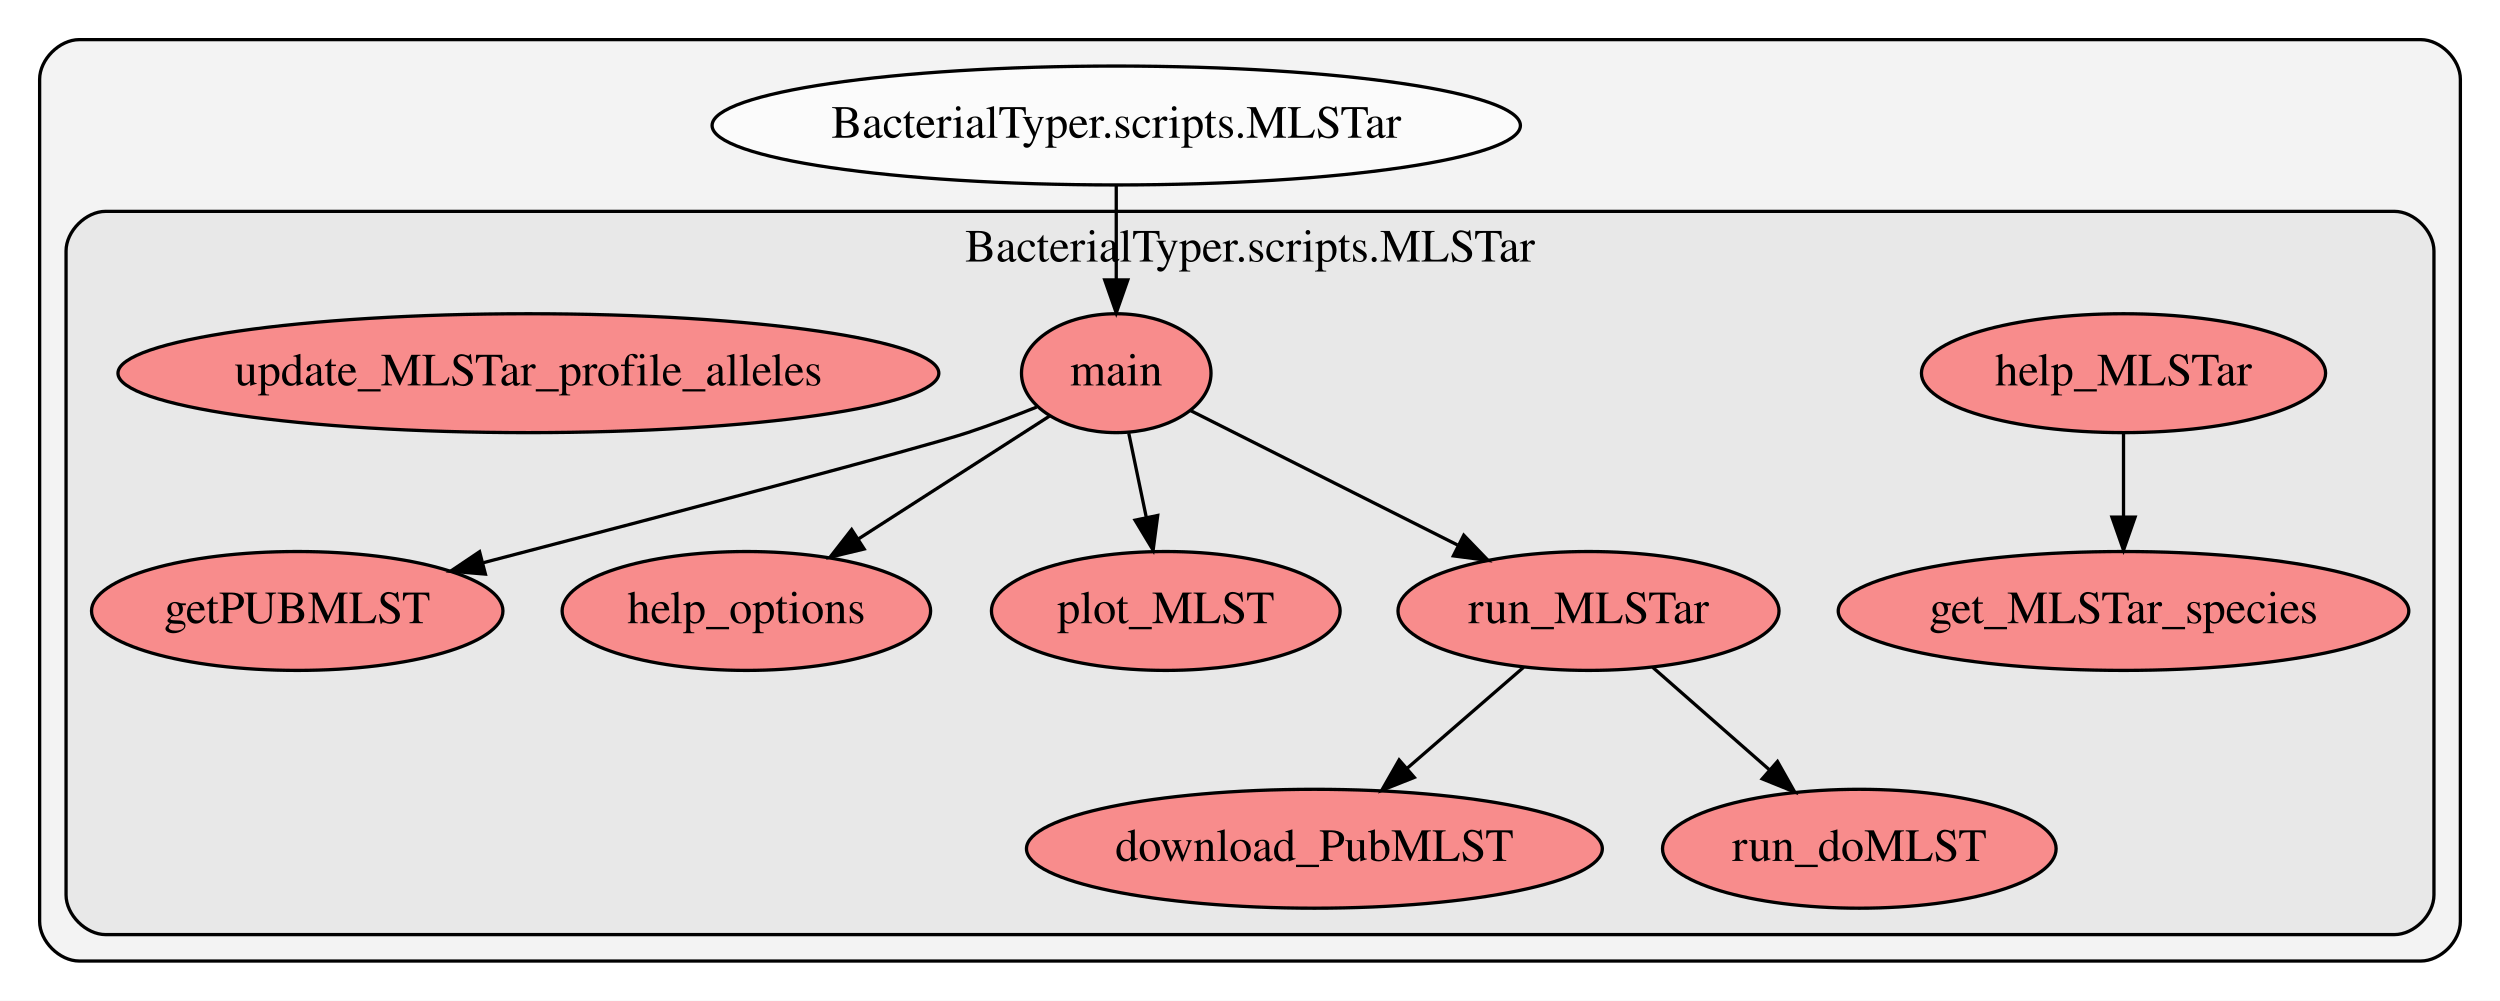
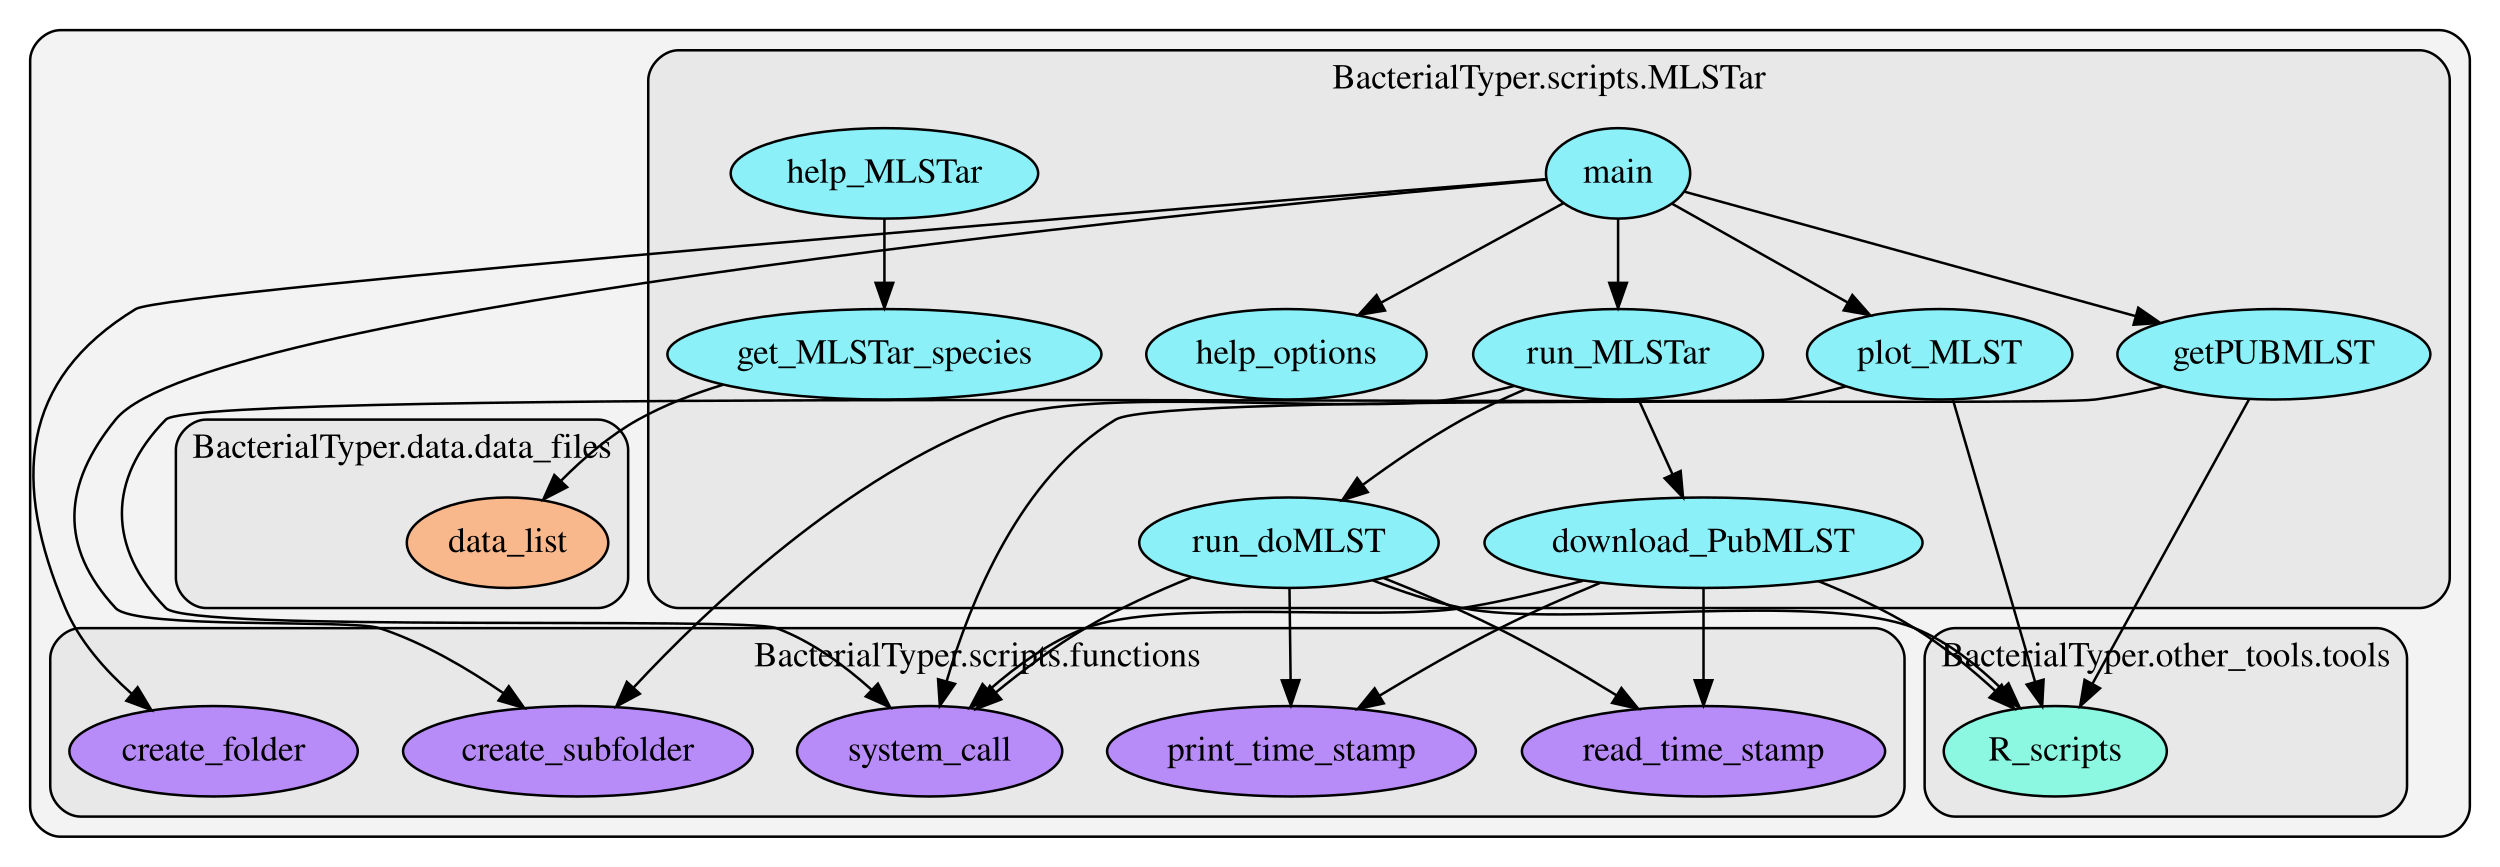
- <svg xmlns="http://www.w3.org/2000/svg" width="757pt" height="303pt" viewBox="0.00 0.00 757.00 303.00">
-   <g id="graph0" class="graph" transform="scale(1 1) rotate(0) translate(4 299)">
-     <polygon fill="#ffffff" stroke="transparent" points="-4,4 -4,-299 753,-299 753,4 -4,4" />
+ <svg xmlns="http://www.w3.org/2000/svg" width="995pt" height="345pt" viewBox="0.00 0.00 995.00 345.00">
+   <g id="graph0" class="graph" transform="scale(1 1) rotate(0) translate(4 341)">
+     <polygon fill="#ffffff" stroke="transparent" points="-4,4 -4,-341 991,-341 991,4 -4,4" />
    <g id="clust1" class="cluster">
-       <path fill="#808080" fill-opacity="0.094" stroke="#000000" d="M20,-8C20,-8 729,-8 729,-8 735,-8 741,-14 741,-20 741,-20 741,-275 741,-275 741,-281 735,-287 729,-287 729,-287 20,-287 20,-287 14,-287 8,-281 8,-275 8,-275 8,-20 8,-20 8,-14 14,-8 20,-8" />
+       <path fill="#808080" fill-opacity="0.094" stroke="#000000" d="M20,-8C20,-8 967,-8 967,-8 973,-8 979,-14 979,-20 979,-20 979,-317 979,-317 979,-323 973,-329 967,-329 967,-329 20,-329 20,-329 14,-329 8,-323 8,-317 8,-317 8,-20 8,-20 8,-14 14,-8 20,-8" />
    </g>
    <g id="clust2" class="cluster">
-       <path fill="#808080" fill-opacity="0.094" stroke="#000000" d="M28,-16C28,-16 721,-16 721,-16 727,-16 733,-22 733,-28 733,-28 733,-223 733,-223 733,-229 727,-235 721,-235 721,-235 28,-235 28,-235 22,-235 16,-229 16,-223 16,-223 16,-28 16,-28 16,-22 22,-16 28,-16" />
-       <text text-anchor="middle" x="374.5" y="-219.8" font-family="Times,serif" font-size="14.00" fill="#000000">BacterialTyper.scripts.MLSTar</text>
+       <path fill="#808080" fill-opacity="0.094" stroke="#000000" d="M78,-99C78,-99 234,-99 234,-99 240,-99 246,-105 246,-111 246,-111 246,-162 246,-162 246,-168 240,-174 234,-174 234,-174 78,-174 78,-174 72,-174 66,-168 66,-162 66,-162 66,-111 66,-111 66,-105 72,-99 78,-99" />
+       <text text-anchor="middle" x="156" y="-158.8" font-family="Times,serif" font-size="14.00" fill="#000000">BacterialTyper.data.data_files</text>
+     </g>
+     <g id="clust3" class="cluster">
+       <path fill="#808080" fill-opacity="0.094" stroke="#000000" d="M774,-16C774,-16 942,-16 942,-16 948,-16 954,-22 954,-28 954,-28 954,-79 954,-79 954,-85 948,-91 942,-91 942,-91 774,-91 774,-91 768,-91 762,-85 762,-79 762,-79 762,-28 762,-28 762,-22 768,-16 774,-16" />
+       <text text-anchor="middle" x="858" y="-75.8" font-family="Times,serif" font-size="14.00" fill="#000000">BacterialTyper.other_tools.tools</text>
+     </g>
+     <g id="clust4" class="cluster">
+       <path fill="#808080" fill-opacity="0.094" stroke="#000000" d="M266,-99C266,-99 959,-99 959,-99 965,-99 971,-105 971,-111 971,-111 971,-309 971,-309 971,-315 965,-321 959,-321 959,-321 266,-321 266,-321 260,-321 254,-315 254,-309 254,-309 254,-111 254,-111 254,-105 260,-99 266,-99" />
+       <text text-anchor="middle" x="612.5" y="-305.8" font-family="Times,serif" font-size="14.00" fill="#000000">BacterialTyper.scripts.MLSTar</text>
+     </g>
+     <g id="clust5" class="cluster">
+       <path fill="#808080" fill-opacity="0.094" stroke="#000000" d="M28,-16C28,-16 742,-16 742,-16 748,-16 754,-22 754,-28 754,-28 754,-79 754,-79 754,-85 748,-91 742,-91 742,-91 28,-91 28,-91 22,-91 16,-85 16,-79 16,-79 16,-28 16,-28 16,-22 22,-16 28,-16" />
+       <text text-anchor="middle" x="385" y="-75.8" font-family="Times,serif" font-size="14.00" fill="#000000">BacterialTyper.scripts.functions</text>
    </g>
    <g id="node1" class="node">
-       <ellipse fill="#ffffff" fill-opacity="0.698" stroke="#000000" cx="334" cy="-261" rx="122.379" ry="18" />
-       <text text-anchor="middle" x="334" y="-257.3" font-family="Times,serif" font-size="14.00" fill="#000000">BacterialTyper.scripts.MLSTar</text>
+       <ellipse fill="#ffa365" fill-opacity="0.698" stroke="#000000" cx="198" cy="-125" rx="40.094" ry="18" />
+       <text text-anchor="middle" x="198" y="-121.3" font-family="Times,serif" font-size="14.00" fill="#000000">data_list</text>
+     </g>
+     <g id="node2" class="node">
+       <ellipse fill="#65ffe0" fill-opacity="0.698" stroke="#000000" cx="814" cy="-42" rx="44.393" ry="18" />
+       <text text-anchor="middle" x="814" y="-38.3" font-family="Times,serif" font-size="14.00" fill="#000000">R_scripts</text>
+     </g>
+     <g id="node3" class="node">
+       <ellipse fill="#65f4ff" fill-opacity="0.698" stroke="#000000" cx="674" cy="-125" rx="87.185" ry="18" />
+       <text text-anchor="middle" x="674" y="-121.3" font-family="Times,serif" font-size="14.00" fill="#000000">download_PubMLST</text>
+     </g>
+     <g id="edge14" class="edge">
+       <path fill="none" stroke="#000000" d="M719.813,-109.666C732.599,-104.542 746.21,-98.257 758,-91 769.346,-84.017 780.638,-74.709 790.078,-66.081" />
+       <polygon fill="#000000" stroke="#000000" points="792.653,-68.465 797.534,-59.061 787.854,-63.368 792.653,-68.465" />
+     </g>
+     <g id="node14" class="node">
+       <ellipse fill="#a365ff" fill-opacity="0.698" stroke="#000000" cx="510" cy="-42" rx="73.387" ry="18" />
+       <text text-anchor="middle" x="510" y="-38.3" font-family="Times,serif" font-size="14.00" fill="#000000">print_time_stamp</text>
+     </g>
+     <g id="edge17" class="edge">
+       <path fill="none" stroke="#000000" d="M632.719,-108.942C619.831,-103.592 605.675,-97.365 593,-91 576.901,-82.916 559.664,-72.966 545.093,-64.148" />
+       <polygon fill="#000000" stroke="#000000" points="546.756,-61.063 536.399,-58.831 543.104,-67.035 546.756,-61.063" />
+     </g>
+     <g id="node15" class="node">
+       <ellipse fill="#a365ff" fill-opacity="0.698" stroke="#000000" cx="674" cy="-42" rx="72.287" ry="18" />
+       <text text-anchor="middle" x="674" y="-38.3" font-family="Times,serif" font-size="14.00" fill="#000000">read_time_stamp</text>
+     </g>
+     <g id="edge15" class="edge">
+       <path fill="none" stroke="#000000" d="M674,-106.99C674,-96.296 674,-82.499 674,-70.371" />
+       <polygon fill="#000000" stroke="#000000" points="677.5,-70.261 674,-60.261 670.5,-70.261 677.5,-70.261" />
+     </g>
+     <g id="node16" class="node">
+       <ellipse fill="#a365ff" fill-opacity="0.698" stroke="#000000" cx="366" cy="-42" rx="52.791" ry="18" />
+       <text text-anchor="middle" x="366" y="-38.3" font-family="Times,serif" font-size="14.00" fill="#000000">system_call</text>
+     </g>
+     <g id="edge16" class="edge">
+       <path fill="none" stroke="#000000" d="M626.088,-109.891C610.861,-105.667 593.856,-101.541 578,-99 545.04,-93.719 459.229,-102.792 428,-91 413.885,-85.67 400.456,-75.878 389.729,-66.44" />
+       <polygon fill="#000000" stroke="#000000" points="391.803,-63.591 382.085,-59.372 387.051,-68.731 391.803,-63.591" />
+     </g>
+     <g id="node4" class="node">
+       <ellipse fill="#65f4ff" fill-opacity="0.698" stroke="#000000" cx="901" cy="-200" rx="62.289" ry="18" />
+       <text text-anchor="middle" x="901" y="-196.3" font-family="Times,serif" font-size="14.00" fill="#000000">getPUBMLST</text>
+     </g>
+     <g id="edge10" class="edge">
+       <path fill="none" stroke="#000000" d="M891.189,-182.183C875.981,-154.564 846.619,-101.239 828.817,-68.91" />
+       <polygon fill="#000000" stroke="#000000" points="831.798,-67.066 823.909,-59.995 825.666,-70.443 831.798,-67.066" />
+     </g>
+     <g id="edge11" class="edge">
+       <path fill="none" stroke="#000000" d="M856.992,-187.19C848.127,-185.079 838.821,-183.193 830,-182 808.524,-179.096 458.586,-185.145 440,-174 402.145,-151.3 382.105,-101.542 372.801,-70.019" />
+       <polygon fill="#000000" stroke="#000000" points="376.093,-68.793 370.047,-60.092 369.348,-70.664 376.093,-68.793" />
+     </g>
+     <g id="node5" class="node">
+       <ellipse fill="#65f4ff" fill-opacity="0.698" stroke="#000000" cx="348" cy="-200" rx="86.385" ry="18" />
+       <text text-anchor="middle" x="348" y="-196.3" font-family="Times,serif" font-size="14.00" fill="#000000">get_MLSTar_species</text>
+     </g>
+     <g id="edge9" class="edge">
+       <path fill="none" stroke="#000000" d="M283.737,-187.862C272.105,-184.312 260.384,-179.775 250,-174 238.764,-167.752 228.103,-158.532 219.393,-149.77" />
+       <polygon fill="#000000" stroke="#000000" points="221.7,-147.116 212.276,-142.274 216.624,-151.936 221.7,-147.116" />
+     </g>
+     <g id="node6" class="node">
+       <ellipse fill="#65f4ff" fill-opacity="0.698" stroke="#000000" cx="348" cy="-272" rx="61.189" ry="18" />
+       <text text-anchor="middle" x="348" y="-268.3" font-family="Times,serif" font-size="14.00" fill="#000000">help_MLSTar</text>
+     </g>
+     <g id="edge1" class="edge">
+       <path fill="none" stroke="#000000" d="M348,-253.831C348,-246.131 348,-236.974 348,-228.417" />
+       <polygon fill="#000000" stroke="#000000" points="351.5,-228.413 348,-218.413 344.5,-228.413 351.5,-228.413" />
    </g>
    <g id="node7" class="node">
-       <ellipse fill="#ff6565" fill-opacity="0.698" stroke="#000000" cx="334" cy="-186" rx="28.695" ry="18" />
-       <text text-anchor="middle" x="334" y="-182.3" font-family="Times,serif" font-size="14.00" fill="#000000">main</text>
+       <ellipse fill="#65f4ff" fill-opacity="0.698" stroke="#000000" cx="508" cy="-200" rx="55.79" ry="18" />
+       <text text-anchor="middle" x="508" y="-196.3" font-family="Times,serif" font-size="14.00" fill="#000000">help_options</text>
    </g>
-     <g id="edge1" class="edge">
-       <path fill="none" stroke="#000000" d="M334,-242.845C334,-234.34 334,-224.008 334,-214.496" />
-       <polygon fill="#000000" stroke="#000000" points="337.5,-214.248 334,-204.248 330.5,-214.248 337.5,-214.248" />
+     <g id="node8" class="node">
+       <ellipse fill="#65f4ff" fill-opacity="0.698" stroke="#000000" cx="640" cy="-272" rx="28.695" ry="18" />
+       <text text-anchor="middle" x="640" y="-268.3" font-family="Times,serif" font-size="14.00" fill="#000000">main</text>
    </g>
-     <g id="node2" class="node">
-       <ellipse fill="#ff6565" fill-opacity="0.698" stroke="#000000" cx="394" cy="-42" rx="87.185" ry="18" />
-       <text text-anchor="middle" x="394" y="-38.3" font-family="Times,serif" font-size="14.00" fill="#000000">download_PubMLST</text>
+     <g id="edge19" class="edge">
+       <path fill="none" stroke="#000000" d="M666.462,-264.7C708.31,-253.156 790.659,-230.439 845.779,-215.233" />
+       <polygon fill="#000000" stroke="#000000" points="847.03,-218.519 855.739,-212.486 845.168,-211.771 847.03,-218.519" />
    </g>
-     <g id="node3" class="node">
-       <ellipse fill="#ff6565" fill-opacity="0.698" stroke="#000000" cx="86" cy="-114" rx="62.289" ry="18" />
-       <text text-anchor="middle" x="86" y="-110.3" font-family="Times,serif" font-size="14.00" fill="#000000">getPUBMLST</text>
+     <g id="edge18" class="edge">
+       <path fill="none" stroke="#000000" d="M618.203,-260.111C598.551,-249.391 569.222,-233.394 545.761,-220.597" />
+       <polygon fill="#000000" stroke="#000000" points="547.219,-217.405 536.764,-215.69 543.867,-223.551 547.219,-217.405" />
    </g>
-     <g id="node4" class="node">
-       <ellipse fill="#ff6565" fill-opacity="0.698" stroke="#000000" cx="639" cy="-114" rx="86.385" ry="18" />
-       <text text-anchor="middle" x="639" y="-110.3" font-family="Times,serif" font-size="14.00" fill="#000000">get_MLSTar_species</text>
+     <g id="node9" class="node">
+       <ellipse fill="#65f4ff" fill-opacity="0.698" stroke="#000000" cx="768" cy="-200" rx="52.791" ry="18" />
+       <text text-anchor="middle" x="768" y="-196.3" font-family="Times,serif" font-size="14.00" fill="#000000">plot_MLST</text>
    </g>
-     <g id="node5" class="node">
-       <ellipse fill="#ff6565" fill-opacity="0.698" stroke="#000000" cx="639" cy="-186" rx="61.189" ry="18" />
-       <text text-anchor="middle" x="639" y="-182.3" font-family="Times,serif" font-size="14.00" fill="#000000">help_MLSTar</text>
+     <g id="edge23" class="edge">
+       <path fill="none" stroke="#000000" d="M661.424,-259.949C680.44,-249.253 708.632,-233.394 731.245,-220.674" />
+       <polygon fill="#000000" stroke="#000000" points="733.236,-223.571 740.236,-215.617 729.804,-217.47 733.236,-223.571" />
+     </g>
+     <g id="node10" class="node">
+       <ellipse fill="#65f4ff" fill-opacity="0.698" stroke="#000000" cx="640" cy="-200" rx="57.69" ry="18" />
+       <text text-anchor="middle" x="640" y="-196.3" font-family="Times,serif" font-size="14.00" fill="#000000">run_MLSTar</text>
+     </g>
+     <g id="edge20" class="edge">
+       <path fill="none" stroke="#000000" d="M640,-253.831C640,-246.131 640,-236.974 640,-228.417" />
+       <polygon fill="#000000" stroke="#000000" points="643.5,-228.413 640,-218.413 636.5,-228.413 643.5,-228.413" />
+     </g>
+     <g id="node12" class="node">
+       <ellipse fill="#a365ff" fill-opacity="0.698" stroke="#000000" cx="81" cy="-42" rx="57.391" ry="18" />
+       <text text-anchor="middle" x="81" y="-38.3" font-family="Times,serif" font-size="14.00" fill="#000000">create_folder</text>
+     </g>
+     <g id="edge22" class="edge">
+       <path fill="none" stroke="#000000" d="M611.404,-269.726C494.969,-260.425 62.157,-225.415 50,-218 3.614,-189.709 .776,-149.016 22,-99 27.586,-85.836 37.866,-74.23 48.299,-64.984" />
+       <polygon fill="#000000" stroke="#000000" points="50.781,-67.473 56.232,-58.388 46.305,-62.091 50.781,-67.473" />
+     </g>
+     <g id="node13" class="node">
+       <ellipse fill="#a365ff" fill-opacity="0.698" stroke="#000000" cx="226" cy="-42" rx="69.588" ry="18" />
+       <text text-anchor="middle" x="226" y="-38.3" font-family="Times,serif" font-size="14.00" fill="#000000">create_subfolder</text>
+     </g>
+     <g id="edge21" class="edge">
+       <path fill="none" stroke="#000000" d="M611.579,-269.534C497.688,-259.367 78.666,-219.101 42,-174 20.973,-148.136 19.343,-123.449 42,-99 49.953,-90.418 135.877,-94.632 147,-91 164.533,-85.275 182.156,-74.897 196.294,-65.16" />
+       <polygon fill="#000000" stroke="#000000" points="198.504,-67.883 204.614,-59.228 194.44,-62.183 198.504,-67.883" />
+     </g>
+     <g id="edge12" class="edge">
+       <path fill="none" stroke="#000000" d="M773.277,-181.875C781.284,-154.374 796.561,-101.899 805.957,-69.625" />
+       <polygon fill="#000000" stroke="#000000" points="809.35,-70.493 808.785,-59.913 802.629,-68.536 809.35,-70.493" />
+     </g>
+     <g id="edge13" class="edge">
+       <path fill="none" stroke="#000000" d="M730.619,-187.217C722.896,-185.074 714.752,-183.169 707,-182 689.282,-179.328 74.591,-186.748 62,-174 38.576,-150.284 38.821,-122.955 62,-99 71.393,-89.293 292.334,-95.693 305,-91 319.007,-85.81 332.237,-76.037 342.772,-66.576" />
+       <polygon fill="#000000" stroke="#000000" points="345.411,-68.898 350.271,-59.484 340.601,-63.812 345.411,-68.898" />
+     </g>
+     <g id="edge4" class="edge">
+       <path fill="none" stroke="#000000" d="M648.231,-181.845C652.24,-173.001 657.145,-162.18 661.596,-152.362" />
+       <polygon fill="#000000" stroke="#000000" points="664.904,-153.541 665.845,-142.988 658.529,-150.651 664.904,-153.541" />
+     </g>
+     <g id="node11" class="node">
+       <ellipse fill="#65f4ff" fill-opacity="0.698" stroke="#000000" cx="509" cy="-125" rx="59.59" ry="18" />
+       <text text-anchor="middle" x="509" y="-121.3" font-family="Times,serif" font-size="14.00" fill="#000000">run_doMLST</text>
    </g>
    <g id="edge2" class="edge">
-       <path fill="none" stroke="#000000" d="M639,-167.831C639,-160.131 639,-150.974 639,-142.417" />
-       <polygon fill="#000000" stroke="#000000" points="642.5,-142.413 639,-132.413 635.5,-142.413 642.5,-142.413" />
+       <path fill="none" stroke="#000000" d="M602.975,-186.046C594.595,-182.458 585.856,-178.366 578,-174 564.463,-166.476 550.374,-156.84 538.484,-148.107" />
+       <polygon fill="#000000" stroke="#000000" points="540.359,-145.138 530.254,-141.951 536.166,-150.743 540.359,-145.138" />
    </g>
-     <g id="node6" class="node">
-       <ellipse fill="#ff6565" fill-opacity="0.698" stroke="#000000" cx="222" cy="-114" rx="55.79" ry="18" />
-       <text text-anchor="middle" x="222" y="-110.3" font-family="Times,serif" font-size="14.00" fill="#000000">help_options</text>
+     <g id="edge3" class="edge">
+       <path fill="none" stroke="#000000" d="M598.484,-187.342C590.117,-185.218 581.332,-183.289 573,-182 533.431,-175.881 430.52,-187.979 393,-174 332.981,-151.638 277.686,-99.055 248.228,-67.419" />
+       <polygon fill="#000000" stroke="#000000" points="250.642,-64.872 241.308,-59.858 245.478,-69.598 250.642,-64.872" />
+     </g>
+     <g id="edge5" class="edge">
+       <path fill="none" stroke="#000000" d="M542.41,-109.985C553.514,-105.655 566.087,-101.445 578,-99 617.222,-90.952 720.841,-105.912 758,-91 771.055,-85.761 783.136,-76.114 792.71,-66.756" />
+       <polygon fill="#000000" stroke="#000000" points="795.385,-69.024 799.82,-59.403 790.353,-64.158 795.385,-69.024" />
+     </g>
+     <g id="edge8" class="edge">
+       <path fill="none" stroke="#000000" d="M509.217,-106.99C509.346,-96.296 509.512,-82.499 509.658,-70.371" />
+       <polygon fill="#000000" stroke="#000000" points="513.159,-70.303 509.78,-60.261 506.16,-70.218 513.159,-70.303" />
+     </g>
+     <g id="edge6" class="edge">
+       <path fill="none" stroke="#000000" d="M546.716,-110.936C561.101,-105.213 577.515,-98.243 592,-91 607.969,-83.015 625.008,-73.08 639.394,-64.248" />
+       <polygon fill="#000000" stroke="#000000" points="641.326,-67.167 647.975,-58.918 637.633,-61.221 641.326,-67.167" />
    </g>
    <g id="edge7" class="edge">
-       <path fill="none" stroke="#000000" d="M309.91,-175.743C303.2,-173.057 295.868,-170.278 289,-168 274.988,-163.353 197.488,-142.981 142.419,-128.635" />
-       <polygon fill="#000000" stroke="#000000" points="142.977,-125.164 132.418,-126.032 141.214,-131.938 142.977,-125.164" />
-     </g>
-     <g id="edge6" class="edge">
-       <path fill="none" stroke="#000000" d="M313.977,-173.128C297.899,-162.792 274.959,-148.045 256.012,-135.865" />
-       <polygon fill="#000000" stroke="#000000" points="257.658,-132.762 247.353,-130.298 253.872,-138.65 257.658,-132.762" />
-     </g>
-     <g id="node8" class="node">
-       <ellipse fill="#ff6565" fill-opacity="0.698" stroke="#000000" cx="349" cy="-114" rx="52.791" ry="18" />
-       <text text-anchor="middle" x="349" y="-110.3" font-family="Times,serif" font-size="14.00" fill="#000000">plot_MLST</text>
-     </g>
-     <g id="edge5" class="edge">
-       <path fill="none" stroke="#000000" d="M337.785,-167.831C339.389,-160.131 341.297,-150.974 343.08,-142.417" />
-       <polygon fill="#000000" stroke="#000000" points="346.551,-142.917 345.164,-132.413 339.698,-141.489 346.551,-142.917" />
-     </g>
-     <g id="node9" class="node">
-       <ellipse fill="#ff6565" fill-opacity="0.698" stroke="#000000" cx="477" cy="-114" rx="57.69" ry="18" />
-       <text text-anchor="middle" x="477" y="-110.3" font-family="Times,serif" font-size="14.00" fill="#000000">run_MLSTar</text>
-     </g>
-     <g id="edge8" class="edge">
-       <path fill="none" stroke="#000000" d="M356.344,-174.75C377.962,-163.865 411.199,-147.131 437.319,-133.979" />
-       <polygon fill="#000000" stroke="#000000" points="439.228,-136.937 446.586,-129.313 436.08,-130.684 439.228,-136.937" />
-     </g>
-     <g id="edge4" class="edge">
-       <path fill="none" stroke="#000000" d="M457.33,-96.937C446.814,-87.814 433.683,-76.424 422.108,-66.383" />
-       <polygon fill="#000000" stroke="#000000" points="424.243,-63.601 414.395,-59.692 419.656,-68.889 424.243,-63.601" />
-     </g>
-     <g id="node10" class="node">
-       <ellipse fill="#ff6565" fill-opacity="0.698" stroke="#000000" cx="559" cy="-42" rx="59.59" ry="18" />
-       <text text-anchor="middle" x="559" y="-38.3" font-family="Times,serif" font-size="14.00" fill="#000000">run_doMLST</text>
-     </g>
-     <g id="edge3" class="edge">
-       <path fill="none" stroke="#000000" d="M496.433,-96.937C506.976,-87.679 520.18,-76.086 531.737,-65.938" />
-       <polygon fill="#000000" stroke="#000000" points="534.217,-68.418 539.423,-59.19 529.599,-63.158 534.217,-68.418" />
-     </g>
-     <g id="node11" class="node">
-       <ellipse fill="#ff6565" fill-opacity="0.698" stroke="#000000" cx="156" cy="-186" rx="124.278" ry="18" />
-       <text text-anchor="middle" x="156" y="-182.3" font-family="Times,serif" font-size="14.00" fill="#000000">update_MLSTar_profile_alleles</text>
+       <path fill="none" stroke="#000000" d="M470.055,-111.145C456.368,-105.634 441.135,-98.751 428,-91 415.571,-83.666 402.889,-74.086 392.259,-65.344" />
+       <polygon fill="#000000" stroke="#000000" points="394.475,-62.634 384.569,-58.874 389.968,-67.99 394.475,-62.634" />
    </g>
  </g>
</svg>
